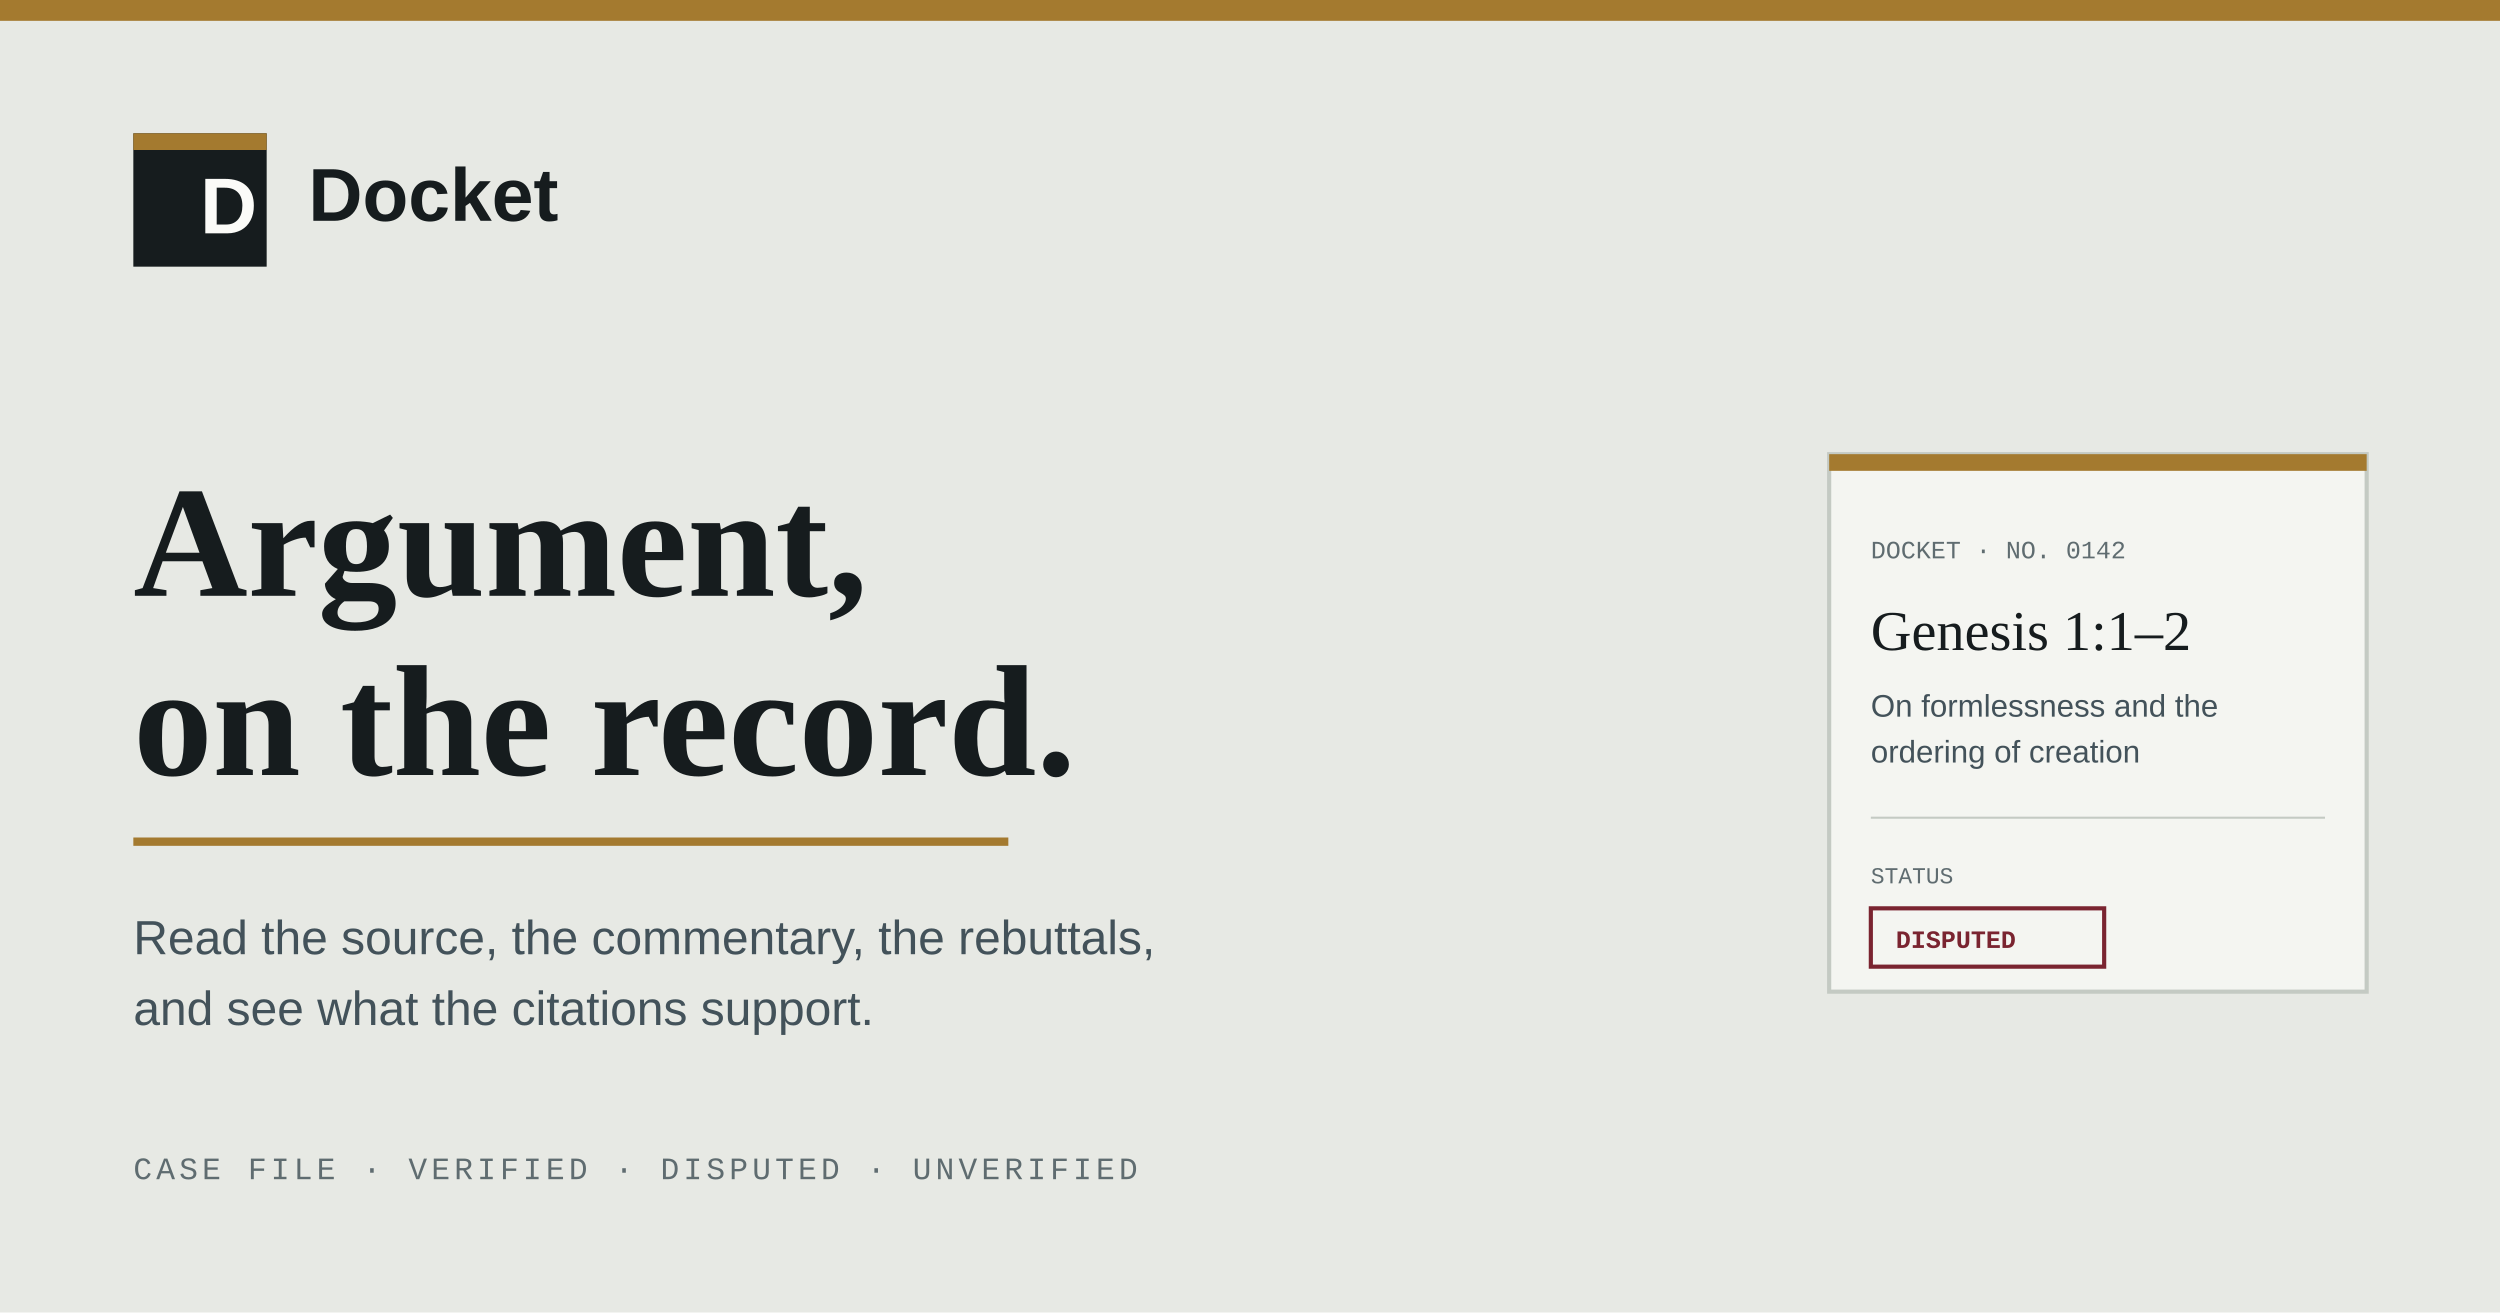
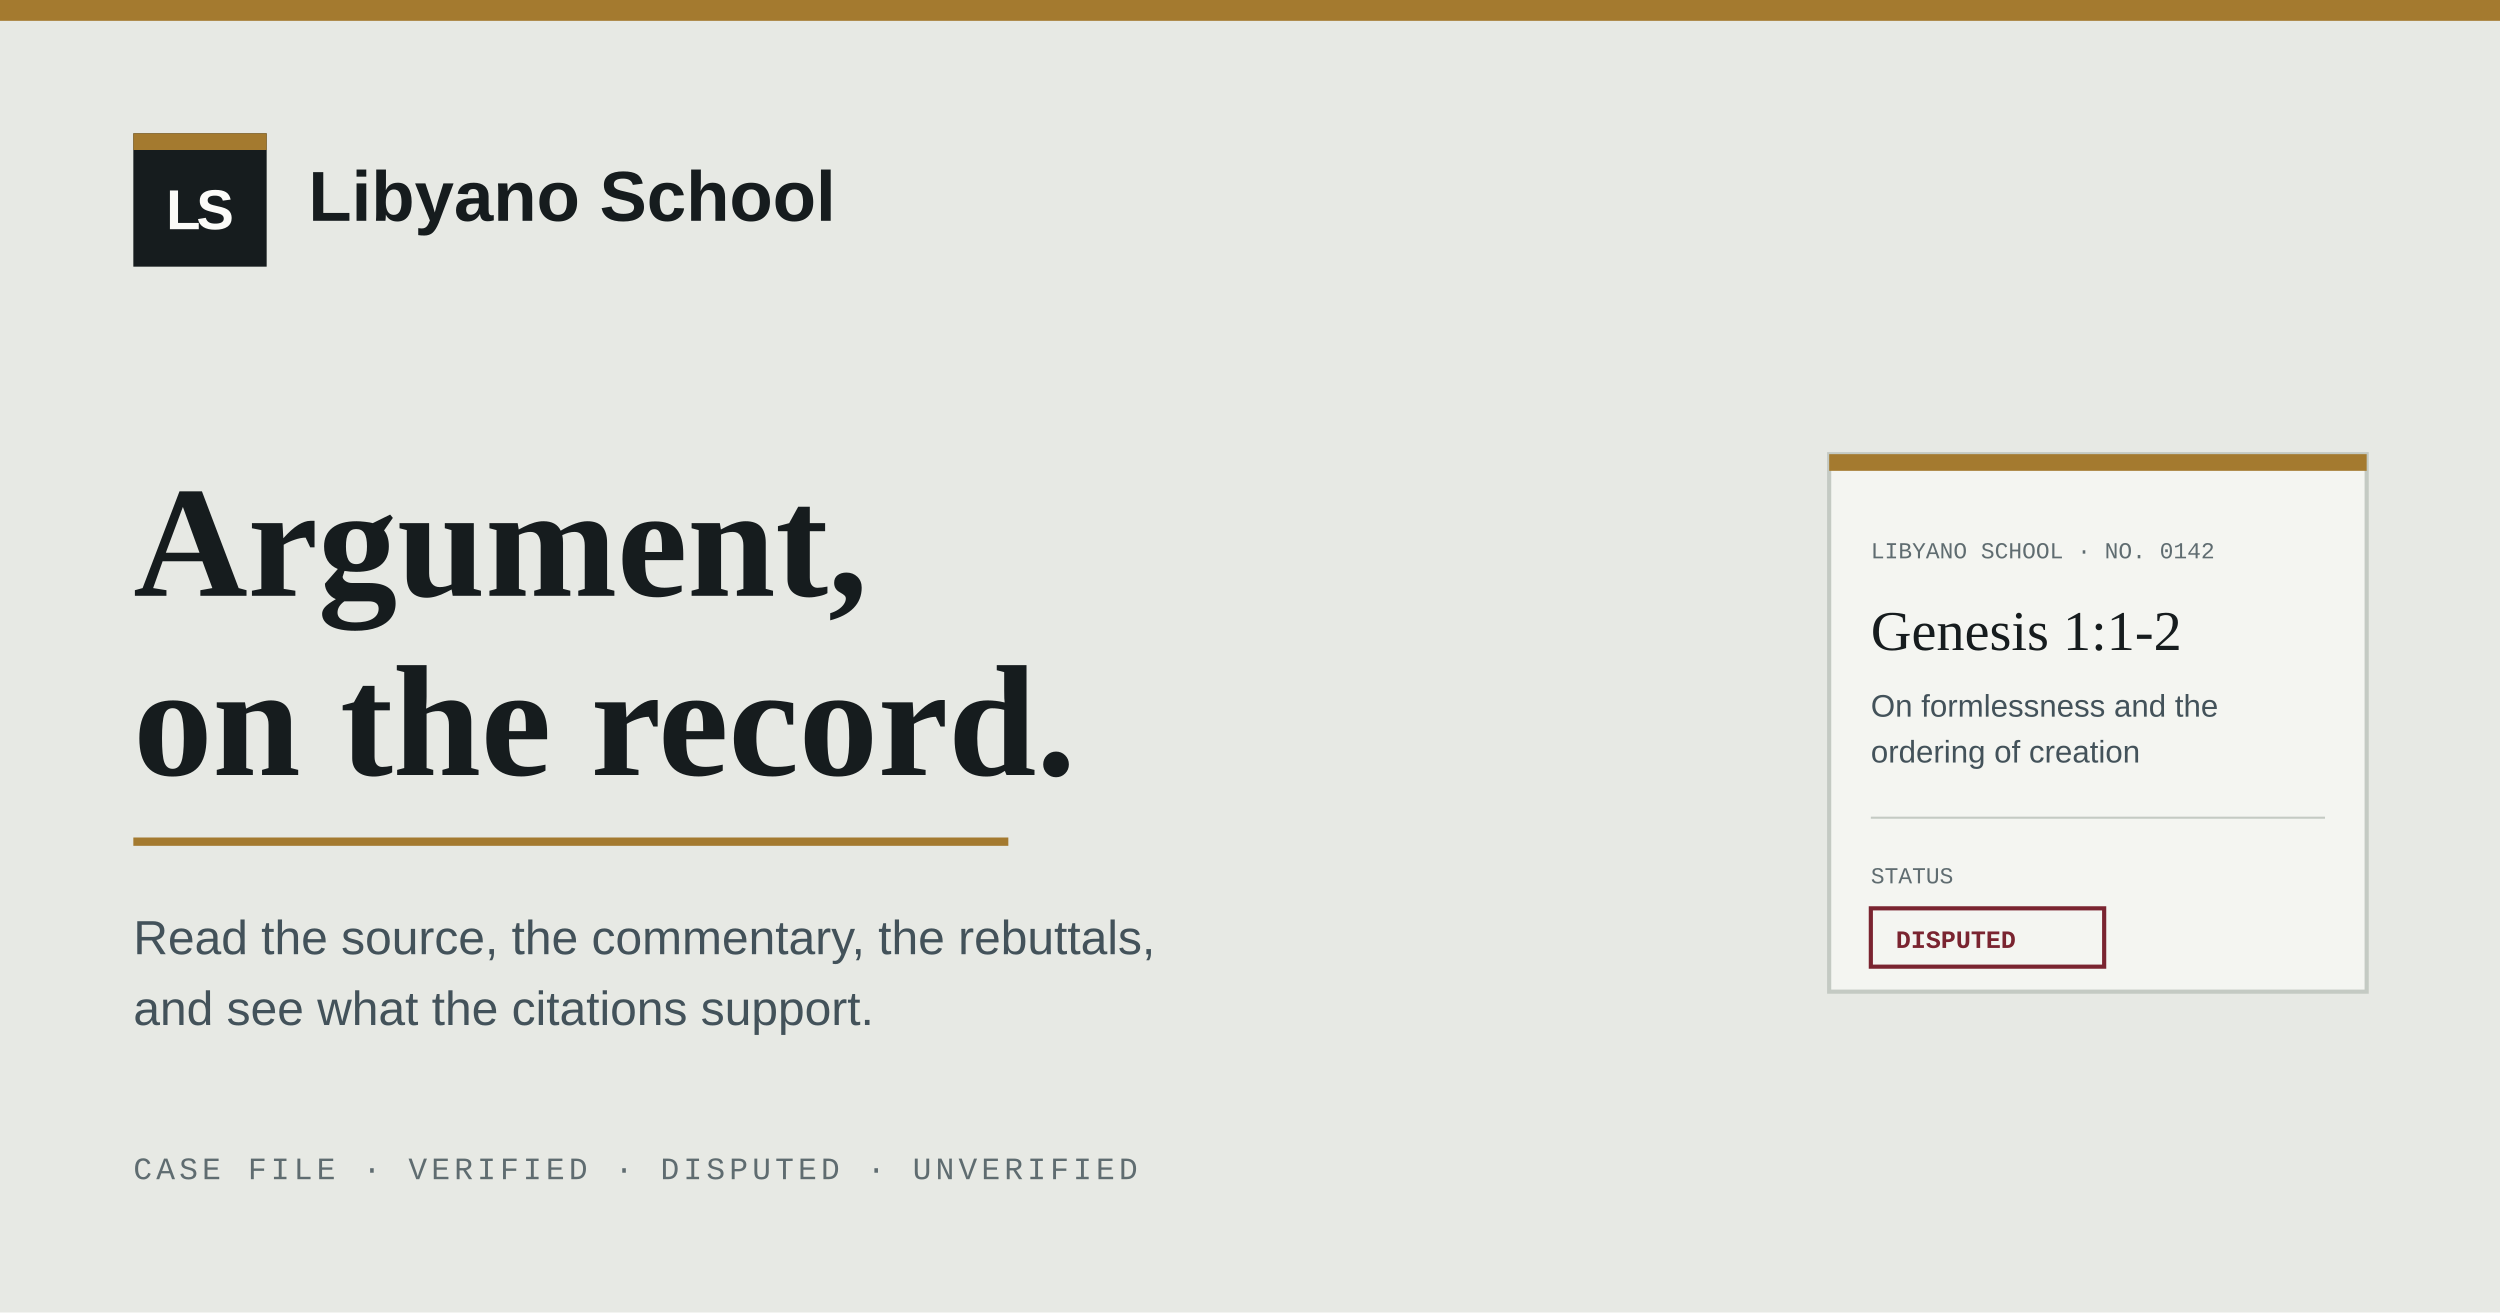
<svg xmlns="http://www.w3.org/2000/svg" width="1200" height="630" viewBox="0 0 1200 630">
  <rect width="1200" height="630" fill="#E7E9E4" />
  <rect x="0" y="0" width="1200" height="10" fill="#A47A2F" />
  <rect x="64" y="64" width="64" height="64" fill="#161C1E" />
  <rect x="64" y="64" width="64" height="8" fill="#A47A2F" />
-   <text x="96" y="112" fill="#FBFBF8" font-family="Arial, Helvetica, sans-serif" font-size="38" font-weight="700">D</text>
-   <text x="148" y="106" fill="#161C1E" font-family="Arial, Helvetica, sans-serif" font-size="36" font-weight="700">Docket</text>
+   <text x="96" y="110" text-anchor="middle" fill="#FBFBF8" font-family="Arial, Helvetica, sans-serif" font-size="27" font-weight="700" letter-spacing="-2">LS</text>
+   <text x="148" y="106" fill="#161C1E" font-family="Arial, Helvetica, sans-serif" font-size="34" font-weight="700">Libyano School</text>
  <text x="64" y="286" fill="#161C1E" font-family="Georgia, 'Times New Roman', serif" font-size="76" font-weight="700">Argument,</text>
  <text x="64" y="372" fill="#161C1E" font-family="Georgia, 'Times New Roman', serif" font-size="76" font-weight="700">on the record.</text>
  <rect x="64" y="402" width="420" height="4" fill="#A47A2F" />
  <text x="64" y="458" fill="#43525A" font-family="Arial, Helvetica, sans-serif" font-size="23">Read the source, the commentary, the rebuttals,</text>
  <text x="64" y="492" fill="#43525A" font-family="Arial, Helvetica, sans-serif" font-size="23">and see what the citations support.</text>
  <text x="64" y="566" fill="#5F6C70" font-family="'Courier New', monospace" font-size="15" letter-spacing="2">CASE FILE · VERIFIED · DISPUTED · UNVERIFIED</text>
  <rect x="878" y="218" width="258" height="258" fill="#F4F5F1" stroke="#C4CAC3" stroke-width="2" />
  <rect x="878" y="218" width="258" height="8" fill="#A47A2F" />
-   <text x="898" y="268" fill="#5F6C70" font-family="'Courier New', monospace" font-size="12">DOCKET · NO. 0142</text>
-   <text x="898" y="312" fill="#161C1E" font-family="Georgia, 'Times New Roman', serif" font-size="27">Genesis 1:1–2</text>
+   <text x="898" y="268" fill="#5F6C70" font-family="'Courier New', monospace" font-size="11">LIBYANO SCHOOL · NO. 0142</text>
+   <text x="898" y="312" fill="#161C1E" font-family="Georgia, 'Times New Roman', serif" font-size="27">Genesis 1:1-2</text>
  <text x="898" y="344" fill="#43525A" font-family="Arial, Helvetica, sans-serif" font-size="15">On formlessness and the</text>
  <text x="898" y="366" fill="#43525A" font-family="Arial, Helvetica, sans-serif" font-size="15">ordering of creation</text>
  <rect x="898" y="392" width="218" height="1" fill="#C4CAC3" />
  <text x="898" y="424" fill="#5F6C70" font-family="'Courier New', monospace" font-size="11">STATUS</text>
  <rect x="898" y="436" width="112" height="28" fill="none" stroke="#7A2430" stroke-width="2" />
  <text x="910" y="455" fill="#7A2430" font-family="'Courier New', monospace" font-size="12" font-weight="700">DISPUTED</text>
</svg>
